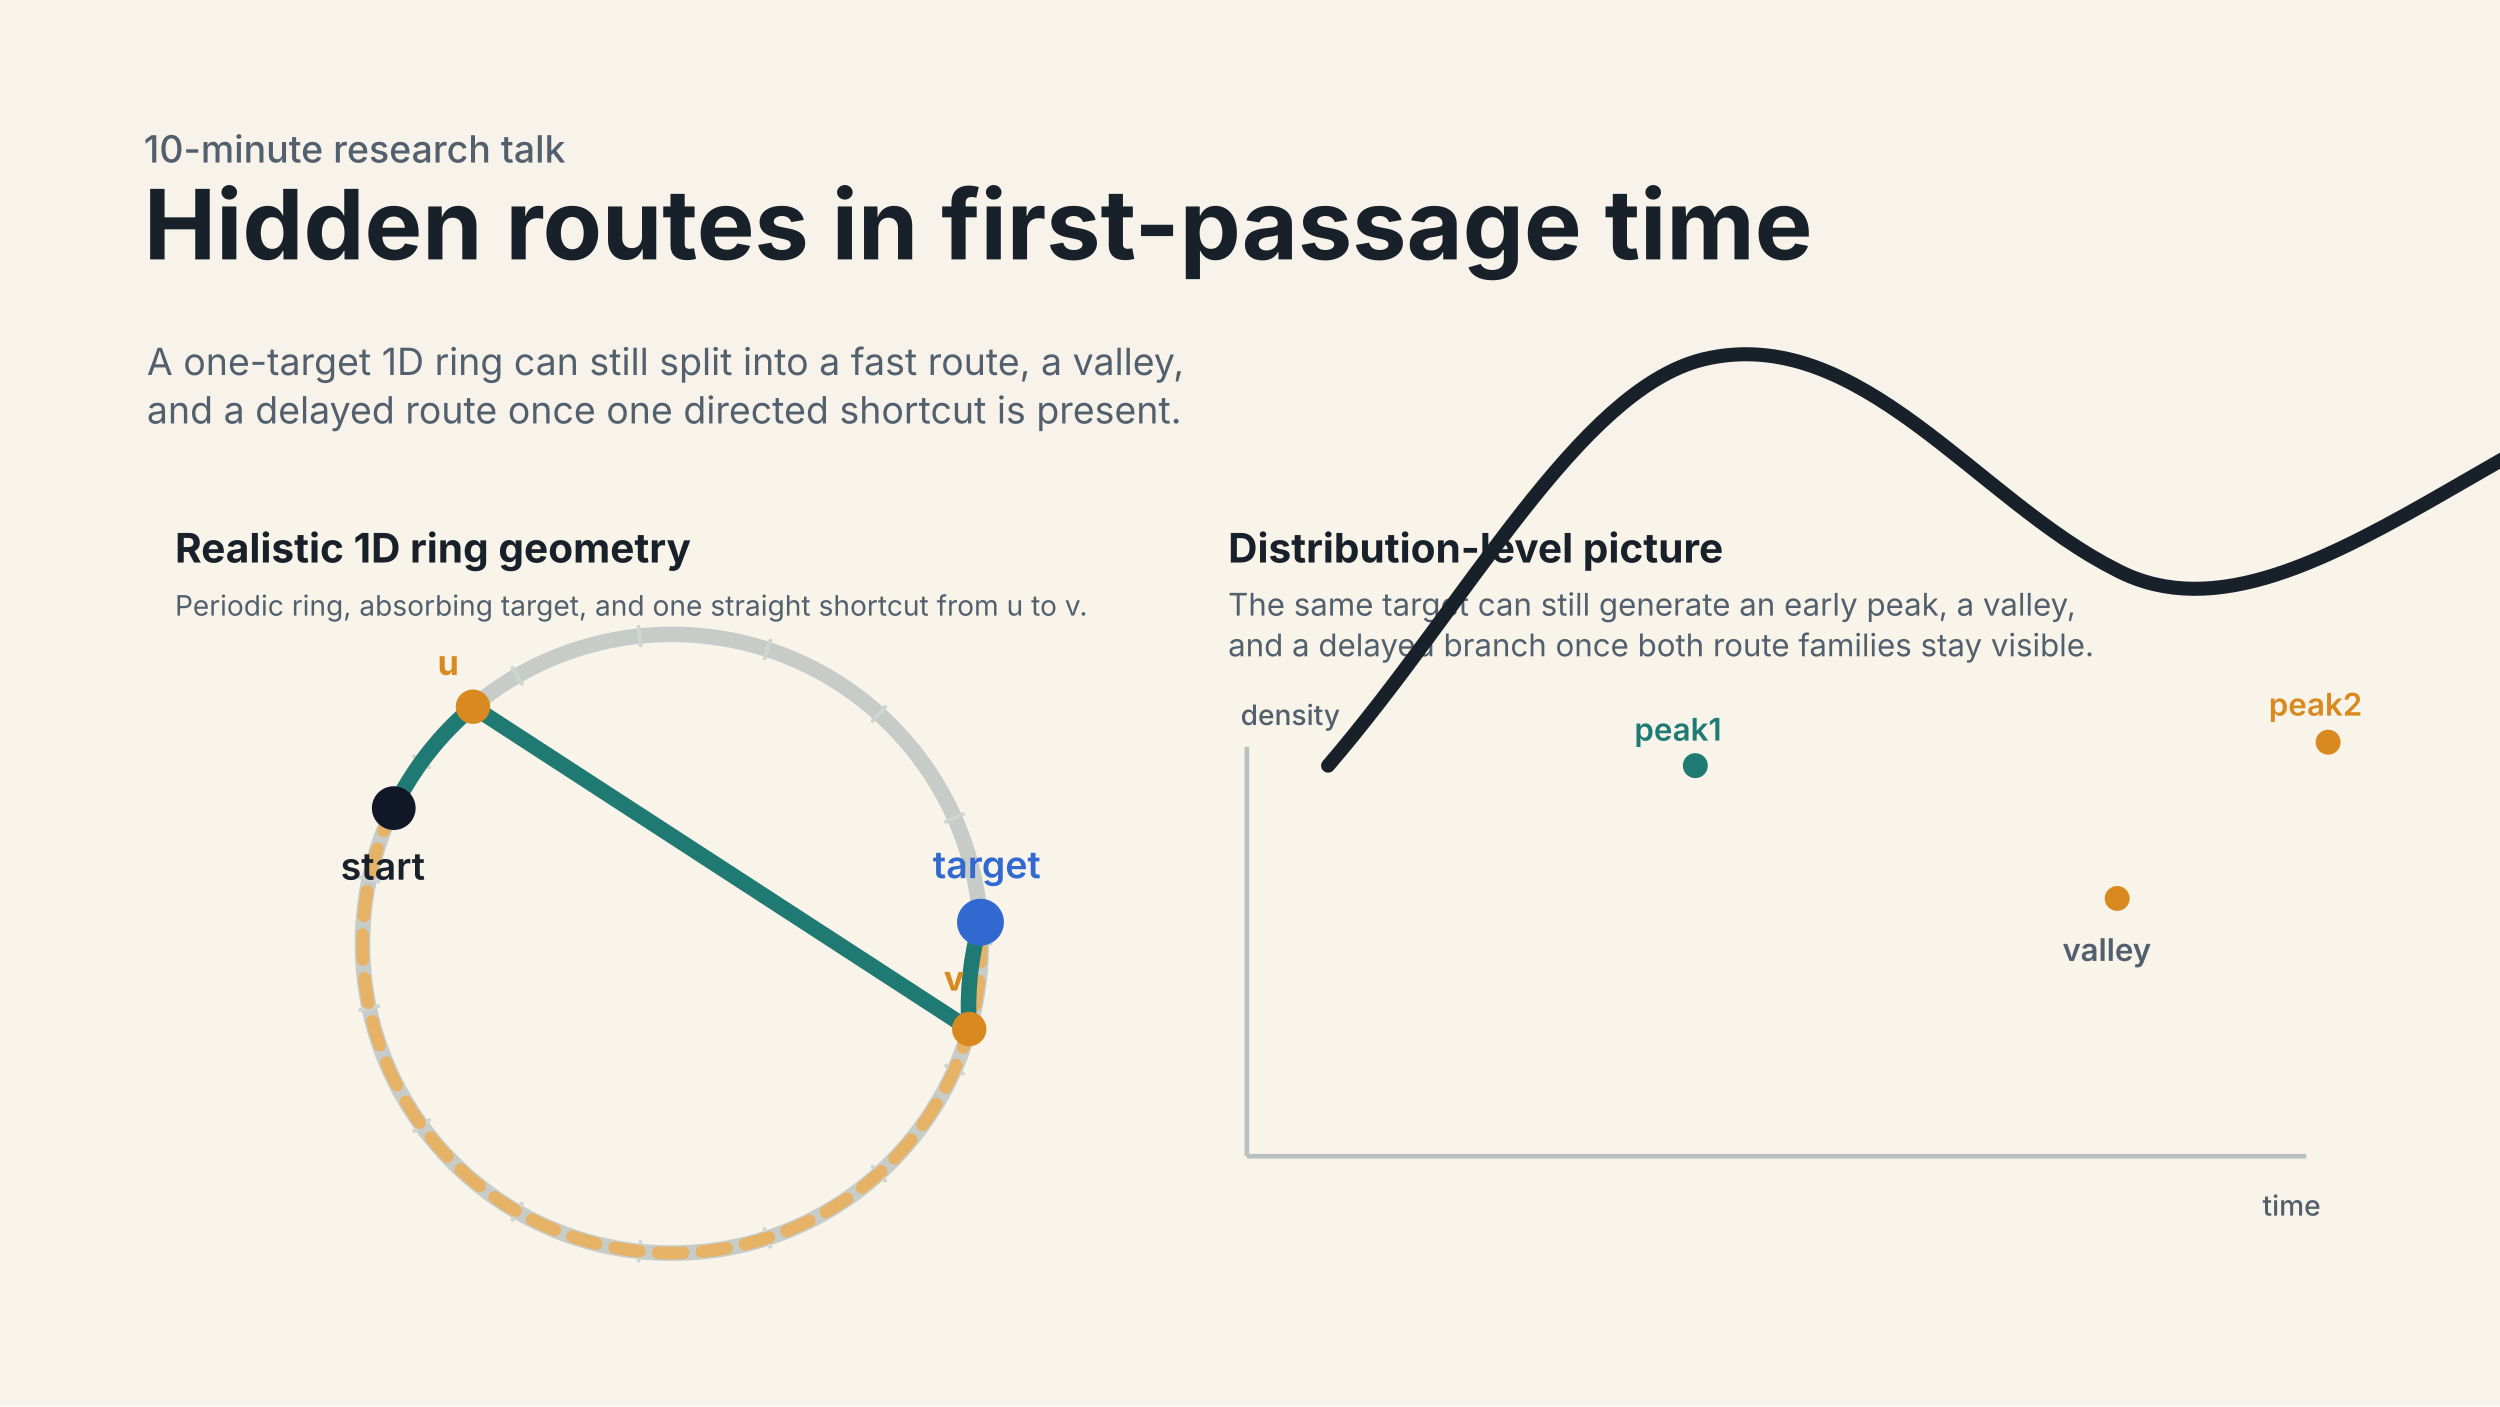
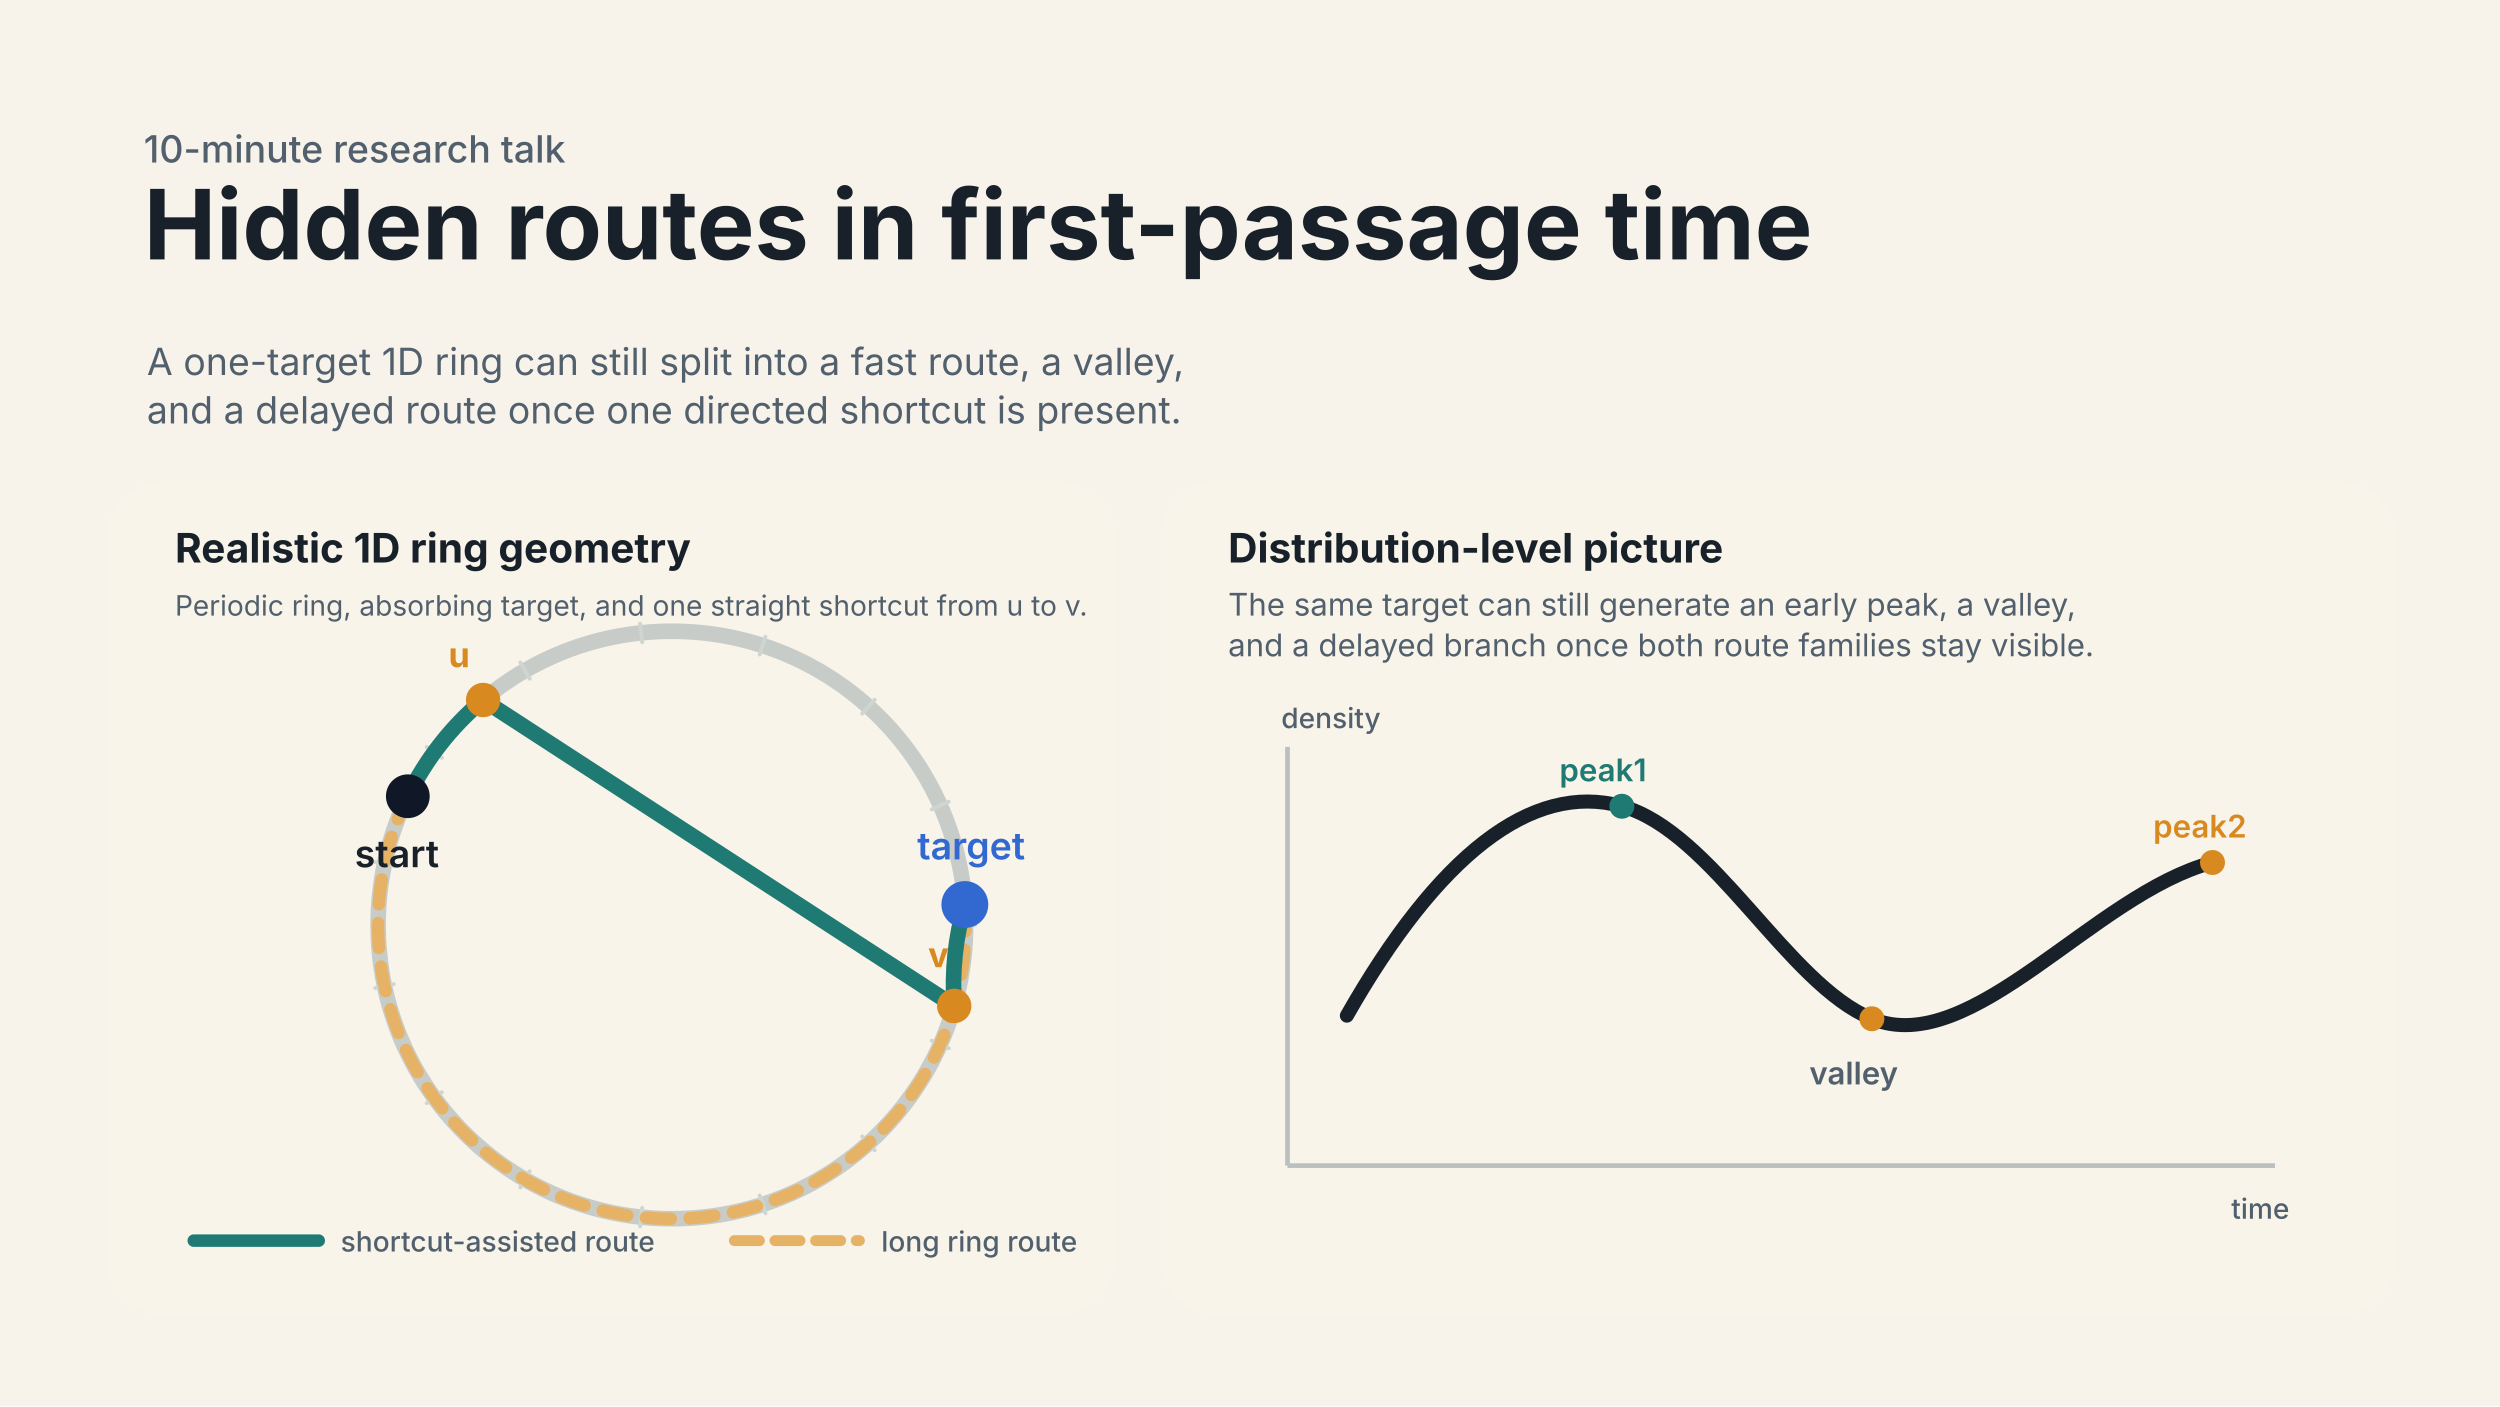
<svg xmlns="http://www.w3.org/2000/svg" width="1600" height="900" viewBox="0 0 1600 900" fill="none">
  <rect width="1600" height="900" fill="#f7f3ea" />
  <text x="92" y="104" font-family="Inter, Arial, sans-serif" font-size="24" font-weight="500" fill="#52606d">10-minute research talk</text>
  <text x="92" y="166" font-family="Inter, Arial, sans-serif" font-size="62" font-weight="700" fill="#18212a">
    <tspan x="92" dy="0">Hidden routes in first-passage time</tspan>
  </text>
  <text x="94" y="240" font-family="Inter, Arial, sans-serif" font-size="24" font-weight="400" fill="#52606d">
    <tspan x="94" dy="0">A one-target 1D ring can still split into a fast route, a valley,</tspan>
    <tspan x="94" dy="31">and a delayed route once one directed shortcut is present.</tspan>
  </text>
  <rect x="68" y="308" width="646" height="534" rx="38" fill="#f8f4ea" />
  <rect x="742" y="308" width="792" height="534" rx="38" fill="#f8f4ea" />
  <text x="112" y="360" font-family="Inter, Arial, sans-serif" font-size="26" font-weight="700" fill="#18212a">Realistic 1D ring geometry</text>
  <text x="112" y="394" font-family="Inter, Arial, sans-serif" font-size="18" font-weight="400" fill="#52606d">Periodic ring, absorbing target, and one straight shortcut from u to v.</text>
-   <circle cx="430" cy="604" r="198" stroke="#c7ccc9" stroke-width="10" fill="none" />
-   <line x1="622.0" y1="604.0" x2="634.0" y2="604.0" stroke="#cfd5d0" stroke-width="2.5" stroke-linecap="round" />
-   <line x1="605.4" y1="682.1" x2="616.4" y2="687.0" stroke="#cfd5d0" stroke-width="2.5" stroke-linecap="round" />
-   <line x1="558.5" y1="746.7" x2="566.5" y2="755.6" stroke="#cfd5d0" stroke-width="2.5" stroke-linecap="round" />
-   <line x1="489.3" y1="786.6" x2="493.0" y2="798.0" stroke="#cfd5d0" stroke-width="2.5" stroke-linecap="round" />
-   <line x1="409.9" y1="794.9" x2="408.7" y2="806.9" stroke="#cfd5d0" stroke-width="2.5" stroke-linecap="round" />
-   <line x1="334.0" y1="770.3" x2="328.0" y2="780.7" stroke="#cfd5d0" stroke-width="2.5" stroke-linecap="round" />
-   <line x1="274.7" y1="716.9" x2="265.0" y2="723.9" stroke="#cfd5d0" stroke-width="2.5" stroke-linecap="round" />
-   <line x1="242.2" y1="643.9" x2="230.5" y2="646.4" stroke="#cfd5d0" stroke-width="2.5" stroke-linecap="round" />
-   <line x1="242.2" y1="564.1" x2="230.5" y2="561.6" stroke="#cfd5d0" stroke-width="2.5" stroke-linecap="round" />
-   <line x1="274.7" y1="491.1" x2="265.0" y2="484.1" stroke="#cfd5d0" stroke-width="2.5" stroke-linecap="round" />
-   <line x1="334.0" y1="437.7" x2="328.0" y2="427.3" stroke="#cfd5d0" stroke-width="2.5" stroke-linecap="round" />
-   <line x1="409.9" y1="413.1" x2="408.7" y2="401.1" stroke="#cfd5d0" stroke-width="2.5" stroke-linecap="round" />
-   <line x1="489.3" y1="421.4" x2="493.0" y2="410.0" stroke="#cfd5d0" stroke-width="2.5" stroke-linecap="round" />
-   <line x1="558.5" y1="461.3" x2="566.5" y2="452.4" stroke="#cfd5d0" stroke-width="2.5" stroke-linecap="round" />
-   <line x1="605.4" y1="525.9" x2="616.4" y2="521.0" stroke="#cfd5d0" stroke-width="2.5" stroke-linecap="round" />
-   <path d="M 252.0 517.2 A 198 198 0 1 0 627.5 590.2" stroke="#e6b266" stroke-width="8" fill="none" stroke-linecap="round" stroke-dasharray="16 12" />
-   <path d="M 252.0 517.2 A 198 198 0 0 1 302.7 452.3" stroke="#1f7a73" stroke-width="10" fill="none" stroke-linecap="round" />
-   <path d="M 302.7 452.3 L 620.3 658.6" stroke="#1f7a73" stroke-width="10" fill="none" stroke-linecap="round" />
-   <path d="M 620.3 658.6 A 198 198 0 0 1 627.5 590.2" stroke="#1f7a73" stroke-width="10" fill="none" stroke-linecap="round" />
-   <circle cx="252.0" cy="517.2" r="14" fill="#101827" />
-   <circle cx="302.7" cy="452.3" r="11" fill="#d8891f" />
-   <circle cx="620.3" cy="658.6" r="11" fill="#d8891f" />
-   <circle cx="627.5" cy="590.2" r="15" fill="#3269d1" />
-   <text x="218" y="563" font-family="Inter, Arial, sans-serif" font-size="24" font-weight="600" fill="#18212a">start</text>
-   <text x="280" y="432" font-family="Inter, Arial, sans-serif" font-size="22" font-weight="700" fill="#d8891f">u</text>
-   <text x="604" y="634" font-family="Inter, Arial, sans-serif" font-size="22" font-weight="700" fill="#d8891f">v</text>
-   <text x="597" y="562" font-family="Inter, Arial, sans-serif" font-size="24" font-weight="600" fill="#3269d1">target</text>
+   <circle cx="430" cy="592" r="188" stroke="#c7ccc9" stroke-width="10" fill="none" />
+   <line x1="612.0" y1="592.0" x2="624.0" y2="592.0" stroke="#cfd5d0" stroke-width="2.5" stroke-linecap="round" />
+   <line x1="596.3" y1="666.0" x2="607.2" y2="670.9" stroke="#cfd5d0" stroke-width="2.5" stroke-linecap="round" />
+   <line x1="551.8" y1="727.3" x2="559.8" y2="736.2" stroke="#cfd5d0" stroke-width="2.5" stroke-linecap="round" />
+   <line x1="486.2" y1="765.1" x2="489.9" y2="776.5" stroke="#cfd5d0" stroke-width="2.5" stroke-linecap="round" />
+   <line x1="411.0" y1="773.0" x2="409.7" y2="784.9" stroke="#cfd5d0" stroke-width="2.5" stroke-linecap="round" />
+   <line x1="339.0" y1="749.6" x2="333.0" y2="760.0" stroke="#cfd5d0" stroke-width="2.5" stroke-linecap="round" />
+   <line x1="282.8" y1="699.0" x2="273.1" y2="706.0" stroke="#cfd5d0" stroke-width="2.5" stroke-linecap="round" />
+   <line x1="252.0" y1="629.8" x2="240.2" y2="632.3" stroke="#cfd5d0" stroke-width="2.5" stroke-linecap="round" />
+   <line x1="252.0" y1="554.2" x2="240.2" y2="551.7" stroke="#cfd5d0" stroke-width="2.5" stroke-linecap="round" />
+   <line x1="282.8" y1="485.0" x2="273.1" y2="478.0" stroke="#cfd5d0" stroke-width="2.5" stroke-linecap="round" />
+   <line x1="339.0" y1="434.4" x2="333.0" y2="424.0" stroke="#cfd5d0" stroke-width="2.5" stroke-linecap="round" />
+   <line x1="411.0" y1="411.0" x2="409.7" y2="399.1" stroke="#cfd5d0" stroke-width="2.5" stroke-linecap="round" />
+   <line x1="486.2" y1="418.9" x2="489.9" y2="407.5" stroke="#cfd5d0" stroke-width="2.5" stroke-linecap="round" />
+   <line x1="551.8" y1="456.7" x2="559.8" y2="447.8" stroke="#cfd5d0" stroke-width="2.5" stroke-linecap="round" />
+   <line x1="596.3" y1="518.0" x2="607.2" y2="513.1" stroke="#cfd5d0" stroke-width="2.5" stroke-linecap="round" />
+   <path d="M 261.0 509.6 A 188 188 0 1 0 617.5 578.9" stroke="#e6b266" stroke-width="8" fill="none" stroke-linecap="round" stroke-dasharray="16 12" />
+   <path d="M 261.0 509.6 A 188 188 0 0 1 309.2 448.0" stroke="#1f7a73" stroke-width="10" fill="none" stroke-linecap="round" />
+   <path d="M 309.2 448.0 L 610.7 643.8" stroke="#1f7a73" stroke-width="10" fill="none" stroke-linecap="round" />
+   <path d="M 610.7 643.8 A 188 188 0 0 1 617.5 578.9" stroke="#1f7a73" stroke-width="10" fill="none" stroke-linecap="round" />
+   <circle cx="261.0" cy="509.6" r="14" fill="#101827" />
+   <circle cx="309.2" cy="448.0" r="11" fill="#d8891f" />
+   <circle cx="610.7" cy="643.8" r="11" fill="#d8891f" />
+   <circle cx="617.5" cy="578.9" r="15" fill="#3269d1" />
+   <text x="227" y="555" font-family="Inter, Arial, sans-serif" font-size="24" font-weight="600" fill="#18212a">start</text>
+   <text x="287" y="427" font-family="Inter, Arial, sans-serif" font-size="22" font-weight="700" fill="#d8891f">u</text>
+   <text x="594" y="619" font-family="Inter, Arial, sans-serif" font-size="22" font-weight="700" fill="#d8891f">v</text>
+   <text x="587" y="550" font-family="Inter, Arial, sans-serif" font-size="24" font-weight="600" fill="#3269d1">target</text>
+   <path d="M 124 794 L 204 794" stroke="#1f7a73" stroke-width="8" fill="none" stroke-linecap="round" />
+   <text x="218" y="801" font-family="Inter, Arial, sans-serif" font-size="18" font-weight="500" fill="#52606d">shortcut-assisted route</text>
+   <path d="M 470 794 L 550 794" stroke="#e6b266" stroke-width="7" fill="none" stroke-linecap="round" stroke-dasharray="16 10" />
+   <text x="564" y="801" font-family="Inter, Arial, sans-serif" font-size="18" font-weight="500" fill="#52606d">long ring route</text>
  <text x="786" y="360" font-family="Inter, Arial, sans-serif" font-size="26" font-weight="700" fill="#18212a">Distribution-level picture</text>
  <text x="786" y="394" font-family="Inter, Arial, sans-serif" font-size="20" font-weight="400" fill="#52606d">
    <tspan x="786" dy="0">The same target can still generate an early peak, a valley,</tspan>
    <tspan x="786" dy="26">and a delayed branch once both route families stay visible.</tspan>
  </text>
-   <path d="M 798 740 L 1476 740" stroke="#b9c0bf" stroke-width="3" />
-   <path d="M 798 740 L 798 478" stroke="#b9c0bf" stroke-width="3" />
-   <path d="M 130 560 C 220 455 290 320 370 300 C 470 276 545 390 635 435 C 760 500 930 275 1090 300 C 1230 318 1320 450 1415 500" transform="translate(720,-70)" stroke="#18212a" stroke-width="9" fill="none" stroke-linecap="round" />
-   <circle cx="1085" cy="490" r="8" fill="#1f7a73" />
-   <circle cx="1355" cy="575" r="8" fill="#d8891f" />
-   <circle cx="1490" cy="475" r="8" fill="#d8891f" />
-   <text x="1046" y="474" font-family="Inter, Arial, sans-serif" font-size="20" font-weight="600" fill="#1f7a73">peak1</text>
-   <text x="1320" y="615" font-family="Inter, Arial, sans-serif" font-size="20" font-weight="600" fill="#52606d">valley</text>
-   <text x="1452" y="458" font-family="Inter, Arial, sans-serif" font-size="20" font-weight="600" fill="#d8891f">peak2</text>
-   <text x="794" y="464" font-family="Inter, Arial, sans-serif" font-size="18" font-weight="500" fill="#52606d">density</text>
-   <text x="1448" y="778" font-family="Inter, Arial, sans-serif" font-size="18" font-weight="500" fill="#52606d">time</text>
+   <path d="M 824 746 L 1456 746" stroke="#b9c0bf" stroke-width="3" />
+   <path d="M 824 746 L 824 478" stroke="#b9c0bf" stroke-width="3" />
+   <path d="M 862 650 C 920 548 980 500 1038 516 C 1096 532 1144 630 1198 652 C 1262 678 1340 572 1416 552" stroke="#18212a" stroke-width="9" fill="none" stroke-linecap="round" />
+   <circle cx="1038" cy="516" r="8" fill="#1f7a73" />
+   <circle cx="1198" cy="652" r="8" fill="#d8891f" />
+   <circle cx="1416" cy="552" r="8" fill="#d8891f" />
+   <text x="998" y="500" font-family="Inter, Arial, sans-serif" font-size="20" font-weight="600" fill="#1f7a73">peak1</text>
+   <text x="1158" y="694" font-family="Inter, Arial, sans-serif" font-size="20" font-weight="600" fill="#52606d">valley</text>
+   <text x="1378" y="536" font-family="Inter, Arial, sans-serif" font-size="20" font-weight="600" fill="#d8891f">peak2</text>
+   <text x="820" y="466" font-family="Inter, Arial, sans-serif" font-size="18" font-weight="500" fill="#52606d">density</text>
+   <text x="1428" y="780" font-family="Inter, Arial, sans-serif" font-size="18" font-weight="500" fill="#52606d">time</text>
</svg>
